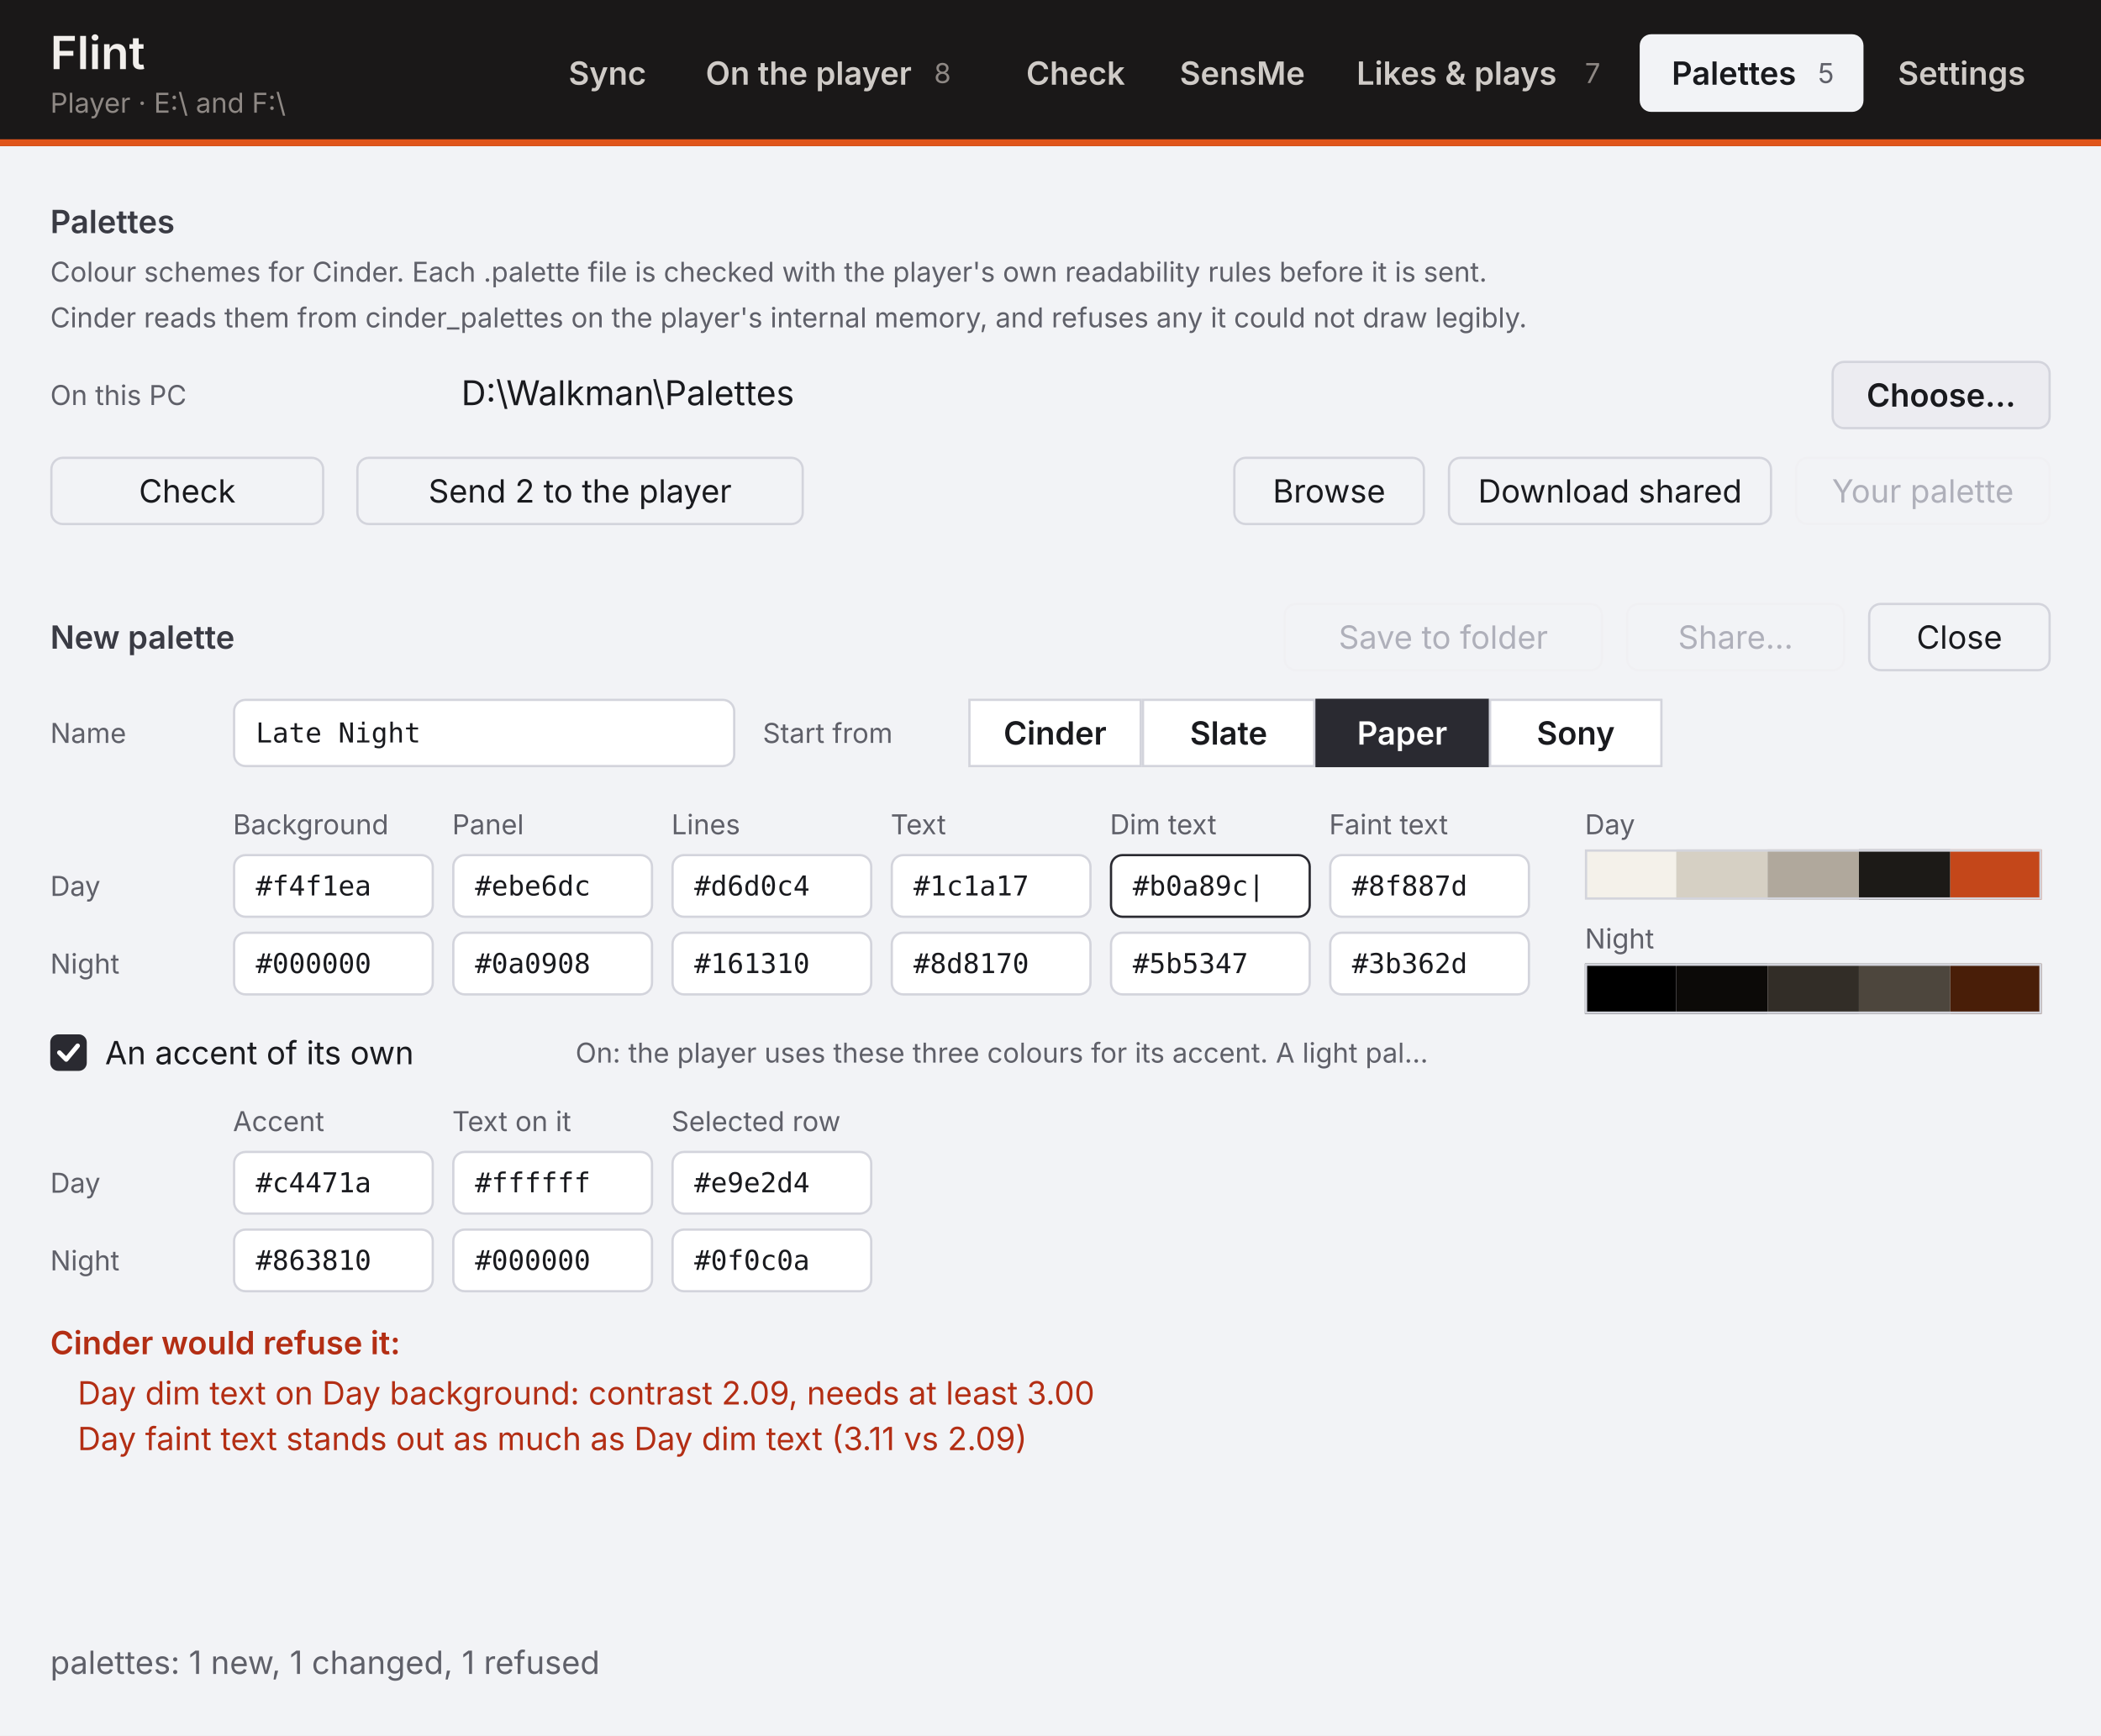
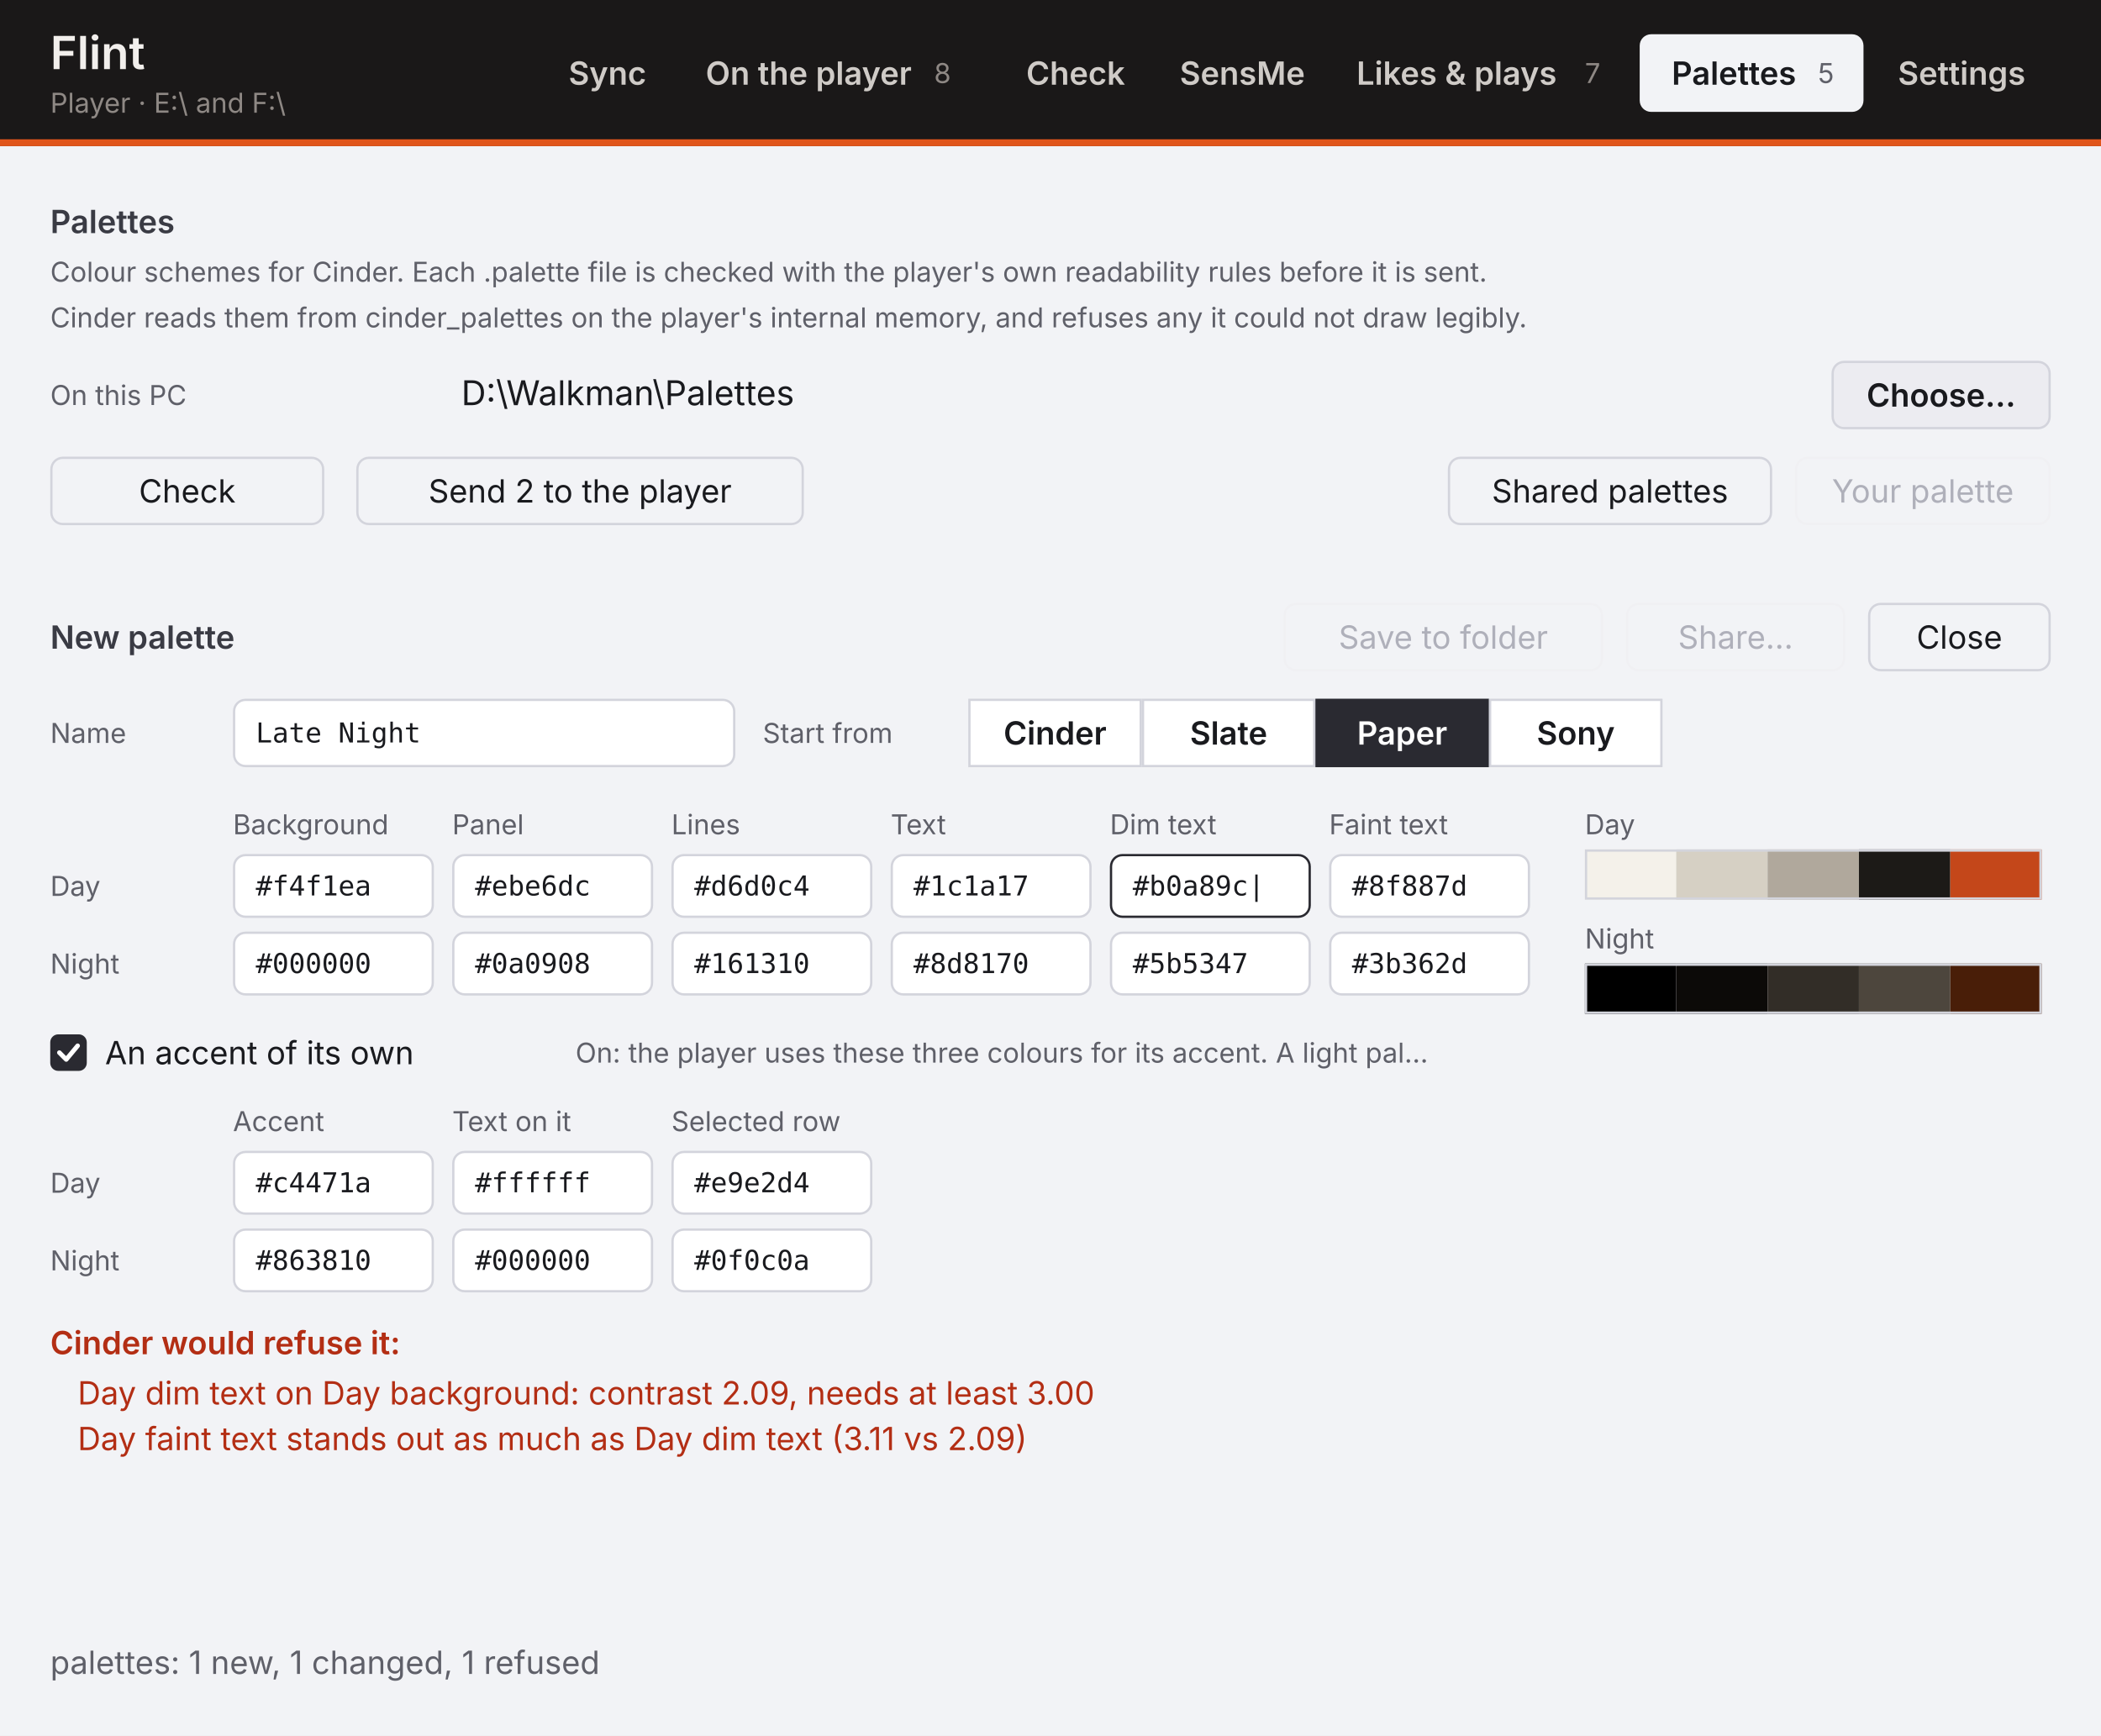
<svg xmlns="http://www.w3.org/2000/svg" width="920" height="760" viewBox="0 0 920 760" font-kerning="normal">
  <rect x="0" y="0" width="920" height="760" fill="#f2f3f6" />
  <rect x="0" y="0" width="920" height="64" fill="#1a1818" />
  <rect x="0" y="61" width="920" height="3" fill="#e0551b" />
  <text x="22" y="23" font-family="Segoe UI,Selawik,Inter,DejaVu Sans,Helvetica,Arial,sans-serif" font-size="20" font-weight="600" fill="#f2efec" text-anchor="start" dominant-baseline="central">Flint</text>
  <text x="22" y="45" font-family="Segoe UI,Selawik,Inter,DejaVu Sans,Helvetica,Arial,sans-serif" font-size="12" fill="#8e8884" text-anchor="start" dominant-baseline="central">Player · E:\ and F:\</text>
  <text x="266" y="32" font-family="Segoe UI,Selawik,Inter,DejaVu Sans,Helvetica,Arial,sans-serif" font-size="14" font-weight="600" fill="#cfcbc7" text-anchor="middle" dominant-baseline="central">Sync</text>
  <text x="309" y="32" font-family="Segoe UI,Selawik,Inter,DejaVu Sans,Helvetica,Arial,sans-serif" font-size="14" font-weight="600" fill="#cfcbc7" text-anchor="start" dominant-baseline="central">On the player</text>
  <text x="409" y="32" font-family="Segoe UI,Selawik,Inter,DejaVu Sans,Helvetica,Arial,sans-serif" font-size="12" fill="#8e8884" text-anchor="start" dominant-baseline="central">8</text>
  <text x="471" y="32" font-family="Segoe UI,Selawik,Inter,DejaVu Sans,Helvetica,Arial,sans-serif" font-size="14" font-weight="600" fill="#cfcbc7" text-anchor="middle" dominant-baseline="central">Check</text>
  <text x="544" y="32" font-family="Segoe UI,Selawik,Inter,DejaVu Sans,Helvetica,Arial,sans-serif" font-size="14" font-weight="600" fill="#cfcbc7" text-anchor="middle" dominant-baseline="central">SensMe</text>
  <text x="594" y="32" font-family="Segoe UI,Selawik,Inter,DejaVu Sans,Helvetica,Arial,sans-serif" font-size="14" font-weight="600" fill="#cfcbc7" text-anchor="start" dominant-baseline="central">Likes &amp; plays</text>
  <text x="694" y="32" font-family="Segoe UI,Selawik,Inter,DejaVu Sans,Helvetica,Arial,sans-serif" font-size="12" fill="#8e8884" text-anchor="start" dominant-baseline="central">7</text>
  <rect x="718" y="15" width="98" height="34" rx="5" fill="#f2f3f6" />
  <text x="732" y="32" font-family="Segoe UI,Selawik,Inter,DejaVu Sans,Helvetica,Arial,sans-serif" font-size="14" font-weight="600" fill="#191a1e" text-anchor="start" dominant-baseline="central">Palettes</text>
  <text x="796" y="32" font-family="Segoe UI,Selawik,Inter,DejaVu Sans,Helvetica,Arial,sans-serif" font-size="12" fill="#5f6069" text-anchor="start" dominant-baseline="central">5</text>
  <text x="859" y="32" font-family="Segoe UI,Selawik,Inter,DejaVu Sans,Helvetica,Arial,sans-serif" font-size="14" font-weight="600" fill="#cfcbc7" text-anchor="middle" dominant-baseline="central">Settings</text>
  <text x="22" y="97" font-family="Segoe UI,Selawik,Inter,DejaVu Sans,Helvetica,Arial,sans-serif" font-size="14" font-weight="600" fill="#3a3b44" text-anchor="start" dominant-baseline="central">Palettes</text>
  <text x="22" y="119" font-family="Segoe UI,Selawik,Inter,DejaVu Sans,Helvetica,Arial,sans-serif" font-size="12" fill="#5f6069" text-anchor="start" dominant-baseline="central">Colour schemes for Cinder. Each .palette file is checked with the player's own readability rules before it is sent.</text>
  <text x="22" y="139" font-family="Segoe UI,Selawik,Inter,DejaVu Sans,Helvetica,Arial,sans-serif" font-size="12" fill="#5f6069" text-anchor="start" dominant-baseline="central">Cinder reads them from cinder_palettes on the player's internal memory, and refuses any it could not draw legibly.</text>
  <text x="22" y="173" font-family="Segoe UI,Selawik,Inter,DejaVu Sans,Helvetica,Arial,sans-serif" font-size="12" fill="#5f6069" text-anchor="start" dominant-baseline="central">On this PC</text>
  <text x="202" y="172" font-family="Segoe UI,Selawik,Inter,DejaVu Sans,Helvetica,Arial,sans-serif" font-size="15" fill="#191a1e" text-anchor="start" dominant-baseline="central">D:\Walkman\Palettes</text>
  <rect x="802.5" y="158.5" width="95" height="29" rx="5" fill="#ececf1" stroke="#d3d4dc" stroke-width="1" />
  <text x="850" y="173" font-family="Segoe UI,Selawik,Inter,DejaVu Sans,Helvetica,Arial,sans-serif" font-size="14" font-weight="600" fill="#191a1e" text-anchor="middle" dominant-baseline="central">Choose…</text>
  <rect x="22.5" y="200.5" width="119" height="29" rx="5" fill="none" stroke="#d3d4dc" stroke-width="1" />
  <text x="82" y="215" font-family="Segoe UI,Selawik,Inter,DejaVu Sans,Helvetica,Arial,sans-serif" font-size="14" fill="#191a1e" text-anchor="middle" dominant-baseline="central">Check</text>
  <rect x="156.5" y="200.5" width="195" height="29" rx="5" fill="none" stroke="#d3d4dc" stroke-width="1" />
  <text x="254" y="215" font-family="Segoe UI,Selawik,Inter,DejaVu Sans,Helvetica,Arial,sans-serif" font-size="14" fill="#191a1e" text-anchor="middle" dominant-baseline="central">Send 2 to the player</text>
  <rect x="786.5" y="200.5" width="111" height="29" rx="5" fill="none" stroke="#f0f0f3" stroke-width="1" />
  <text x="842" y="215" font-family="Segoe UI,Selawik,Inter,DejaVu Sans,Helvetica,Arial,sans-serif" font-size="14" fill="#afb0ba" text-anchor="middle" dominant-baseline="central">Your palette</text>
  <rect x="634.5" y="200.5" width="141" height="29" rx="5" fill="none" stroke="#d3d4dc" stroke-width="1" />
-   <text x="705" y="215" font-family="Segoe UI,Selawik,Inter,DejaVu Sans,Helvetica,Arial,sans-serif" font-size="14" fill="#191a1e" text-anchor="middle" dominant-baseline="central">Download shared</text>
-   <rect x="540.5" y="200.5" width="83" height="29" rx="5" fill="none" stroke="#d3d4dc" stroke-width="1" />
-   <text x="582" y="215" font-family="Segoe UI,Selawik,Inter,DejaVu Sans,Helvetica,Arial,sans-serif" font-size="14" fill="#191a1e" text-anchor="middle" dominant-baseline="central">Browse</text>
+   <text x="705" y="215" font-family="Segoe UI,Selawik,Inter,DejaVu Sans,Helvetica,Arial,sans-serif" font-size="14" fill="#191a1e" text-anchor="middle" dominant-baseline="central">Shared palettes</text>
  <text x="22" y="279" font-family="Segoe UI,Selawik,Inter,DejaVu Sans,Helvetica,Arial,sans-serif" font-size="14" font-weight="600" fill="#3a3b44" text-anchor="start" dominant-baseline="central">New palette</text>
  <rect x="818.5" y="264.5" width="79" height="29" rx="5" fill="none" stroke="#d3d4dc" stroke-width="1" />
  <text x="858" y="279" font-family="Segoe UI,Selawik,Inter,DejaVu Sans,Helvetica,Arial,sans-serif" font-size="14" fill="#191a1e" text-anchor="middle" dominant-baseline="central">Close</text>
  <rect x="712.5" y="264.5" width="95" height="29" rx="5" fill="none" stroke="#f0f0f3" stroke-width="1" />
  <text x="760" y="279" font-family="Segoe UI,Selawik,Inter,DejaVu Sans,Helvetica,Arial,sans-serif" font-size="14" fill="#afb0ba" text-anchor="middle" dominant-baseline="central">Share…</text>
  <rect x="562.5" y="264.5" width="139" height="29" rx="5" fill="none" stroke="#f0f0f3" stroke-width="1" />
  <text x="632" y="279" font-family="Segoe UI,Selawik,Inter,DejaVu Sans,Helvetica,Arial,sans-serif" font-size="14" fill="#afb0ba" text-anchor="middle" dominant-baseline="central">Save to folder</text>
  <text x="22" y="321" font-family="Segoe UI,Selawik,Inter,DejaVu Sans,Helvetica,Arial,sans-serif" font-size="12" fill="#5f6069" text-anchor="start" dominant-baseline="central">Name</text>
  <rect x="102.5" y="306.5" width="219" height="29" rx="5" fill="#ffffff" stroke="#d3d4dc" stroke-width="1" />
  <text x="112" y="321" font-family="Consolas,Cascadia Mono,DejaVu Sans Mono,Menlo,monospace" font-size="12" fill="#191a1e" text-anchor="start" dominant-baseline="central">Late Night</text>
  <text x="334" y="321" font-family="Segoe UI,Selawik,Inter,DejaVu Sans,Helvetica,Arial,sans-serif" font-size="12" fill="#5f6069" text-anchor="start" dominant-baseline="central">Start from</text>
  <rect x="424.5" y="306.5" width="75" height="29" fill="#ffffff" stroke="#d3d4dc" stroke-width="1" />
  <text x="462" y="321" font-family="Segoe UI,Selawik,Inter,DejaVu Sans,Helvetica,Arial,sans-serif" font-size="14" font-weight="600" fill="#191a1e" text-anchor="middle" dominant-baseline="central">Cinder</text>
  <rect x="500.5" y="306.5" width="75" height="29" fill="#ffffff" stroke="#d3d4dc" stroke-width="1" />
  <text x="538" y="321" font-family="Segoe UI,Selawik,Inter,DejaVu Sans,Helvetica,Arial,sans-serif" font-size="14" font-weight="600" fill="#191a1e" text-anchor="middle" dominant-baseline="central">Slate</text>
  <rect x="576.5" y="306.5" width="75" height="29" fill="#2a2a31" stroke="#2a2a31" stroke-width="1" />
  <text x="614" y="321" font-family="Segoe UI,Selawik,Inter,DejaVu Sans,Helvetica,Arial,sans-serif" font-size="14" font-weight="600" fill="#ffffff" text-anchor="middle" dominant-baseline="central">Paper</text>
  <rect x="652.5" y="306.5" width="75" height="29" fill="#ffffff" stroke="#d3d4dc" stroke-width="1" />
  <text x="690" y="321" font-family="Segoe UI,Selawik,Inter,DejaVu Sans,Helvetica,Arial,sans-serif" font-size="14" font-weight="600" fill="#191a1e" text-anchor="middle" dominant-baseline="central">Sony</text>
  <text x="102" y="361" font-family="Segoe UI,Selawik,Inter,DejaVu Sans,Helvetica,Arial,sans-serif" font-size="12" fill="#5f6069" text-anchor="start" dominant-baseline="central">Background</text>
  <text x="198" y="361" font-family="Segoe UI,Selawik,Inter,DejaVu Sans,Helvetica,Arial,sans-serif" font-size="12" fill="#5f6069" text-anchor="start" dominant-baseline="central">Panel</text>
  <text x="294" y="361" font-family="Segoe UI,Selawik,Inter,DejaVu Sans,Helvetica,Arial,sans-serif" font-size="12" fill="#5f6069" text-anchor="start" dominant-baseline="central">Lines</text>
  <text x="390" y="361" font-family="Segoe UI,Selawik,Inter,DejaVu Sans,Helvetica,Arial,sans-serif" font-size="12" fill="#5f6069" text-anchor="start" dominant-baseline="central">Text</text>
  <text x="486" y="361" font-family="Segoe UI,Selawik,Inter,DejaVu Sans,Helvetica,Arial,sans-serif" font-size="12" fill="#5f6069" text-anchor="start" dominant-baseline="central">Dim text</text>
  <text x="582" y="361" font-family="Segoe UI,Selawik,Inter,DejaVu Sans,Helvetica,Arial,sans-serif" font-size="12" fill="#5f6069" text-anchor="start" dominant-baseline="central">Faint text</text>
  <text x="22" y="388" font-family="Segoe UI,Selawik,Inter,DejaVu Sans,Helvetica,Arial,sans-serif" font-size="12" fill="#5f6069" text-anchor="start" dominant-baseline="central">Day</text>
  <rect x="102.5" y="374.5" width="87" height="27" rx="5" fill="#ffffff" stroke="#d3d4dc" stroke-width="1" />
  <text x="112" y="388" font-family="Consolas,Cascadia Mono,DejaVu Sans Mono,Menlo,monospace" font-size="12" fill="#191a1e" text-anchor="start" dominant-baseline="central">#f4f1ea</text>
  <rect x="198.5" y="374.5" width="87" height="27" rx="5" fill="#ffffff" stroke="#d3d4dc" stroke-width="1" />
  <text x="208" y="388" font-family="Consolas,Cascadia Mono,DejaVu Sans Mono,Menlo,monospace" font-size="12" fill="#191a1e" text-anchor="start" dominant-baseline="central">#ebe6dc</text>
  <rect x="294.5" y="374.5" width="87" height="27" rx="5" fill="#ffffff" stroke="#d3d4dc" stroke-width="1" />
  <text x="304" y="388" font-family="Consolas,Cascadia Mono,DejaVu Sans Mono,Menlo,monospace" font-size="12" fill="#191a1e" text-anchor="start" dominant-baseline="central">#d6d0c4</text>
  <rect x="390.5" y="374.5" width="87" height="27" rx="5" fill="#ffffff" stroke="#d3d4dc" stroke-width="1" />
  <text x="400" y="388" font-family="Consolas,Cascadia Mono,DejaVu Sans Mono,Menlo,monospace" font-size="12" fill="#191a1e" text-anchor="start" dominant-baseline="central">#1c1a17</text>
  <rect x="486.5" y="374.5" width="87" height="27" rx="5" fill="#ffffff" stroke="#2a2a31" stroke-width="1" />
  <text x="496" y="388" font-family="Consolas,Cascadia Mono,DejaVu Sans Mono,Menlo,monospace" font-size="12" fill="#191a1e" text-anchor="start" dominant-baseline="central">#b0a89c|</text>
  <rect x="582.5" y="374.5" width="87" height="27" rx="5" fill="#ffffff" stroke="#d3d4dc" stroke-width="1" />
  <text x="592" y="388" font-family="Consolas,Cascadia Mono,DejaVu Sans Mono,Menlo,monospace" font-size="12" fill="#191a1e" text-anchor="start" dominant-baseline="central">#8f887d</text>
  <text x="22" y="422" font-family="Segoe UI,Selawik,Inter,DejaVu Sans,Helvetica,Arial,sans-serif" font-size="12" fill="#5f6069" text-anchor="start" dominant-baseline="central">Night</text>
  <rect x="102.5" y="408.5" width="87" height="27" rx="5" fill="#ffffff" stroke="#d3d4dc" stroke-width="1" />
  <text x="112" y="422" font-family="Consolas,Cascadia Mono,DejaVu Sans Mono,Menlo,monospace" font-size="12" fill="#191a1e" text-anchor="start" dominant-baseline="central">#000000</text>
  <rect x="198.5" y="408.5" width="87" height="27" rx="5" fill="#ffffff" stroke="#d3d4dc" stroke-width="1" />
  <text x="208" y="422" font-family="Consolas,Cascadia Mono,DejaVu Sans Mono,Menlo,monospace" font-size="12" fill="#191a1e" text-anchor="start" dominant-baseline="central">#0a0908</text>
  <rect x="294.5" y="408.5" width="87" height="27" rx="5" fill="#ffffff" stroke="#d3d4dc" stroke-width="1" />
  <text x="304" y="422" font-family="Consolas,Cascadia Mono,DejaVu Sans Mono,Menlo,monospace" font-size="12" fill="#191a1e" text-anchor="start" dominant-baseline="central">#161310</text>
  <rect x="390.5" y="408.5" width="87" height="27" rx="5" fill="#ffffff" stroke="#d3d4dc" stroke-width="1" />
  <text x="400" y="422" font-family="Consolas,Cascadia Mono,DejaVu Sans Mono,Menlo,monospace" font-size="12" fill="#191a1e" text-anchor="start" dominant-baseline="central">#8d8170</text>
  <rect x="486.5" y="408.5" width="87" height="27" rx="5" fill="#ffffff" stroke="#d3d4dc" stroke-width="1" />
  <text x="496" y="422" font-family="Consolas,Cascadia Mono,DejaVu Sans Mono,Menlo,monospace" font-size="12" fill="#191a1e" text-anchor="start" dominant-baseline="central">#5b5347</text>
  <rect x="582.5" y="408.5" width="87" height="27" rx="5" fill="#ffffff" stroke="#d3d4dc" stroke-width="1" />
  <text x="592" y="422" font-family="Consolas,Cascadia Mono,DejaVu Sans Mono,Menlo,monospace" font-size="12" fill="#191a1e" text-anchor="start" dominant-baseline="central">#3b362d</text>
  <rect x="22.5" y="453.5" width="15" height="15" rx="3" fill="#2a2a31" stroke="#2a2a31" stroke-width="1" />
  <polyline points="26,461 29,464 34,458" fill="none" stroke="#ffffff" stroke-width="2" stroke-linecap="round" stroke-linejoin="round" />
  <text x="46" y="461" font-family="Segoe UI,Selawik,Inter,DejaVu Sans,Helvetica,Arial,sans-serif" font-size="14" fill="#191a1e" text-anchor="start" dominant-baseline="central">An accent of its own</text>
  <text x="252" y="461" font-family="Segoe UI,Selawik,Inter,DejaVu Sans,Helvetica,Arial,sans-serif" font-size="12" fill="#5f6069" text-anchor="start" dominant-baseline="central">On: the player uses these three colours for its accent. A light pal…</text>
  <text x="102" y="491" font-family="Segoe UI,Selawik,Inter,DejaVu Sans,Helvetica,Arial,sans-serif" font-size="12" fill="#5f6069" text-anchor="start" dominant-baseline="central">Accent</text>
  <text x="198" y="491" font-family="Segoe UI,Selawik,Inter,DejaVu Sans,Helvetica,Arial,sans-serif" font-size="12" fill="#5f6069" text-anchor="start" dominant-baseline="central">Text on it</text>
  <text x="294" y="491" font-family="Segoe UI,Selawik,Inter,DejaVu Sans,Helvetica,Arial,sans-serif" font-size="12" fill="#5f6069" text-anchor="start" dominant-baseline="central">Selected row</text>
  <text x="22" y="518" font-family="Segoe UI,Selawik,Inter,DejaVu Sans,Helvetica,Arial,sans-serif" font-size="12" fill="#5f6069" text-anchor="start" dominant-baseline="central">Day</text>
  <rect x="102.5" y="504.5" width="87" height="27" rx="5" fill="#ffffff" stroke="#d3d4dc" stroke-width="1" />
  <text x="112" y="518" font-family="Consolas,Cascadia Mono,DejaVu Sans Mono,Menlo,monospace" font-size="12" fill="#191a1e" text-anchor="start" dominant-baseline="central">#c4471a</text>
  <rect x="198.5" y="504.5" width="87" height="27" rx="5" fill="#ffffff" stroke="#d3d4dc" stroke-width="1" />
  <text x="208" y="518" font-family="Consolas,Cascadia Mono,DejaVu Sans Mono,Menlo,monospace" font-size="12" fill="#191a1e" text-anchor="start" dominant-baseline="central">#ffffff</text>
  <rect x="294.5" y="504.5" width="87" height="27" rx="5" fill="#ffffff" stroke="#d3d4dc" stroke-width="1" />
  <text x="304" y="518" font-family="Consolas,Cascadia Mono,DejaVu Sans Mono,Menlo,monospace" font-size="12" fill="#191a1e" text-anchor="start" dominant-baseline="central">#e9e2d4</text>
  <text x="22" y="552" font-family="Segoe UI,Selawik,Inter,DejaVu Sans,Helvetica,Arial,sans-serif" font-size="12" fill="#5f6069" text-anchor="start" dominant-baseline="central">Night</text>
  <rect x="102.5" y="538.5" width="87" height="27" rx="5" fill="#ffffff" stroke="#d3d4dc" stroke-width="1" />
  <text x="112" y="552" font-family="Consolas,Cascadia Mono,DejaVu Sans Mono,Menlo,monospace" font-size="12" fill="#191a1e" text-anchor="start" dominant-baseline="central">#863810</text>
  <rect x="198.5" y="538.5" width="87" height="27" rx="5" fill="#ffffff" stroke="#d3d4dc" stroke-width="1" />
  <text x="208" y="552" font-family="Consolas,Cascadia Mono,DejaVu Sans Mono,Menlo,monospace" font-size="12" fill="#191a1e" text-anchor="start" dominant-baseline="central">#000000</text>
  <rect x="294.5" y="538.5" width="87" height="27" rx="5" fill="#ffffff" stroke="#d3d4dc" stroke-width="1" />
  <text x="304" y="552" font-family="Consolas,Cascadia Mono,DejaVu Sans Mono,Menlo,monospace" font-size="12" fill="#191a1e" text-anchor="start" dominant-baseline="central">#0f0c0a</text>
  <text x="694" y="361" font-family="Segoe UI,Selawik,Inter,DejaVu Sans,Helvetica,Arial,sans-serif" font-size="12" fill="#5f6069" text-anchor="start" dominant-baseline="central">Day</text>
  <rect x="694" y="372" width="40" height="22" fill="#f4f1ea" />
  <rect x="734" y="372" width="40" height="22" fill="#d6d0c4" />
  <rect x="774" y="372" width="40" height="22" fill="#b0a89c" />
  <rect x="814" y="372" width="40" height="22" fill="#1c1a17" />
  <rect x="854" y="372" width="40" height="22" fill="#c4471a" />
  <rect x="694.5" y="372.5" width="199" height="21" fill="none" stroke="#d3d4dc" stroke-width="1" />
  <text x="694" y="411" font-family="Segoe UI,Selawik,Inter,DejaVu Sans,Helvetica,Arial,sans-serif" font-size="12" fill="#5f6069" text-anchor="start" dominant-baseline="central">Night</text>
  <rect x="694" y="422" width="40" height="22" fill="#000000" />
  <rect x="734" y="422" width="40" height="22" fill="#0c0a08" />
  <rect x="774" y="422" width="40" height="22" fill="#322d27" />
  <rect x="814" y="422" width="40" height="22" fill="#4d463d" />
  <rect x="854" y="422" width="40" height="22" fill="#491e08" />
  <rect x="694.5" y="422.5" width="199" height="21" fill="none" stroke="#d3d4dc" stroke-width="1" />
  <text x="22" y="588" font-family="Segoe UI,Selawik,Inter,DejaVu Sans,Helvetica,Arial,sans-serif" font-size="14" font-weight="600" fill="#b32e14" text-anchor="start" dominant-baseline="central">Cinder would refuse it:</text>
  <text x="34" y="610" font-family="Segoe UI,Selawik,Inter,DejaVu Sans,Helvetica,Arial,sans-serif" font-size="14" fill="#b32e14" text-anchor="start" dominant-baseline="central">Day dim text on Day background: contrast 2.09, needs at least 3.00</text>
  <text x="34" y="630" font-family="Segoe UI,Selawik,Inter,DejaVu Sans,Helvetica,Arial,sans-serif" font-size="14" fill="#b32e14" text-anchor="start" dominant-baseline="central">Day faint text stands out as much as Day dim text (3.11 vs 2.09)</text>
  <text x="22" y="728" font-family="Segoe UI,Selawik,Inter,DejaVu Sans,Helvetica,Arial,sans-serif" font-size="14" fill="#5f6069" text-anchor="start" dominant-baseline="central">palettes: 1 new, 1 changed, 1 refused</text>
</svg>
